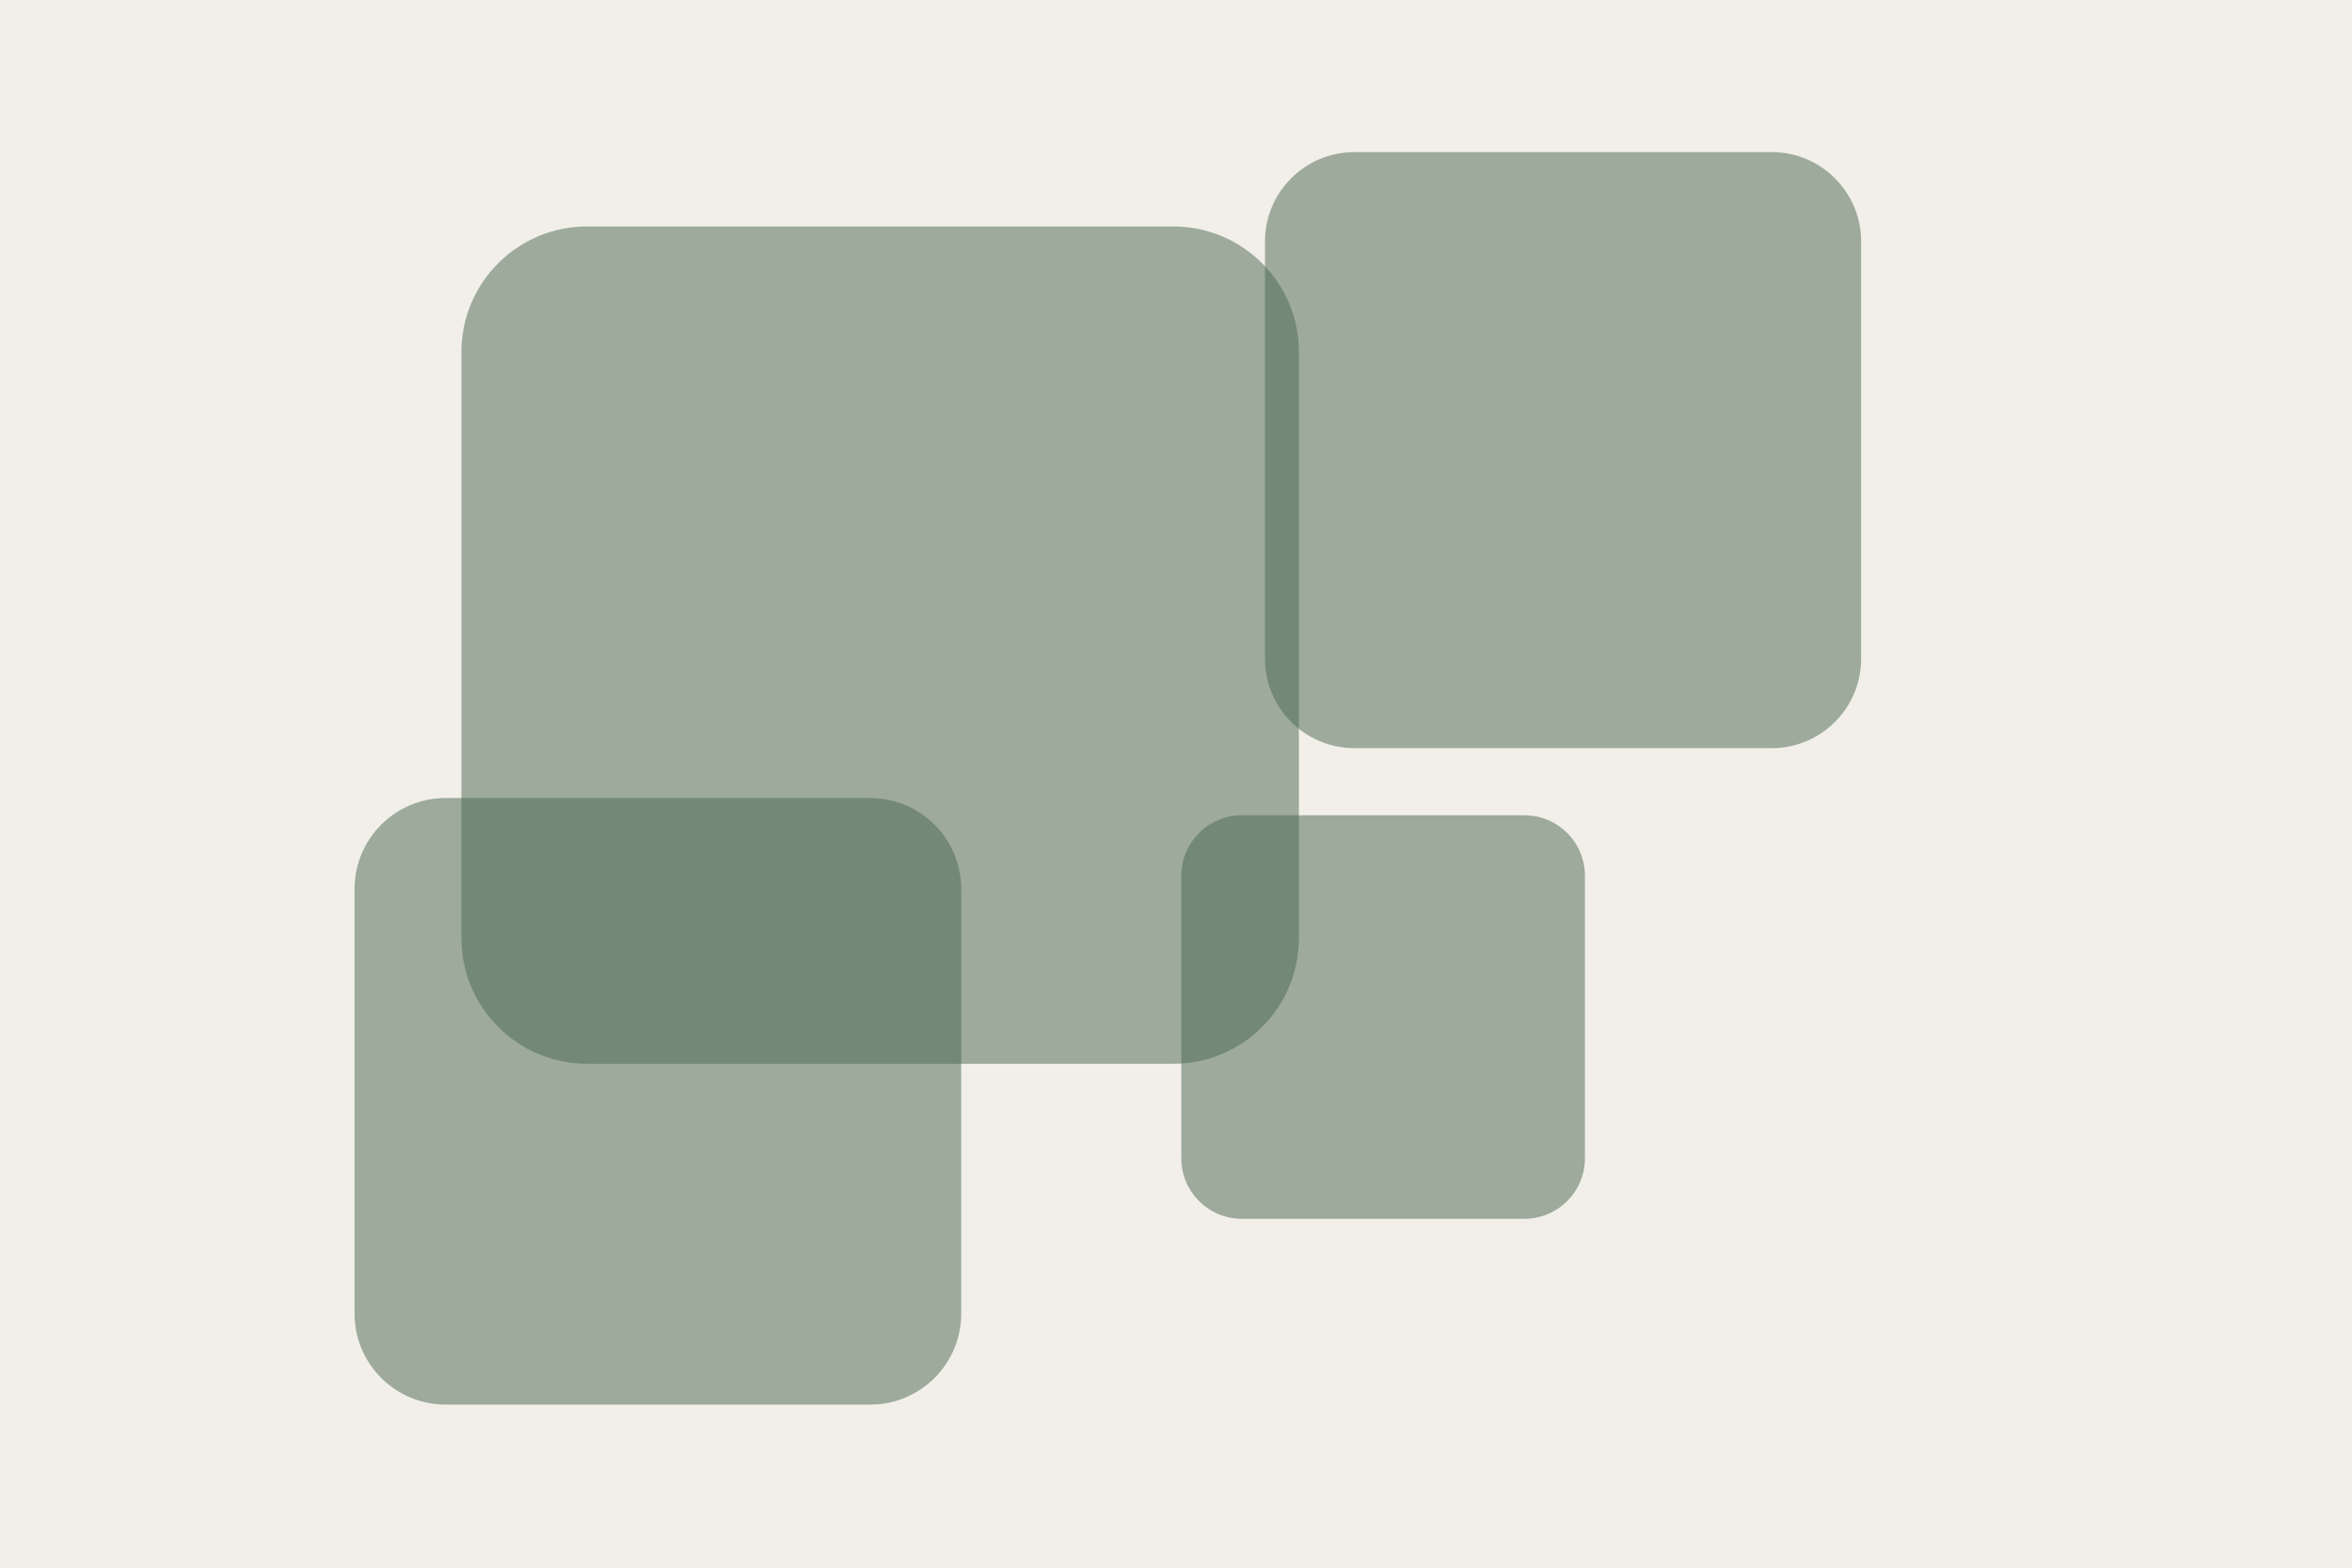
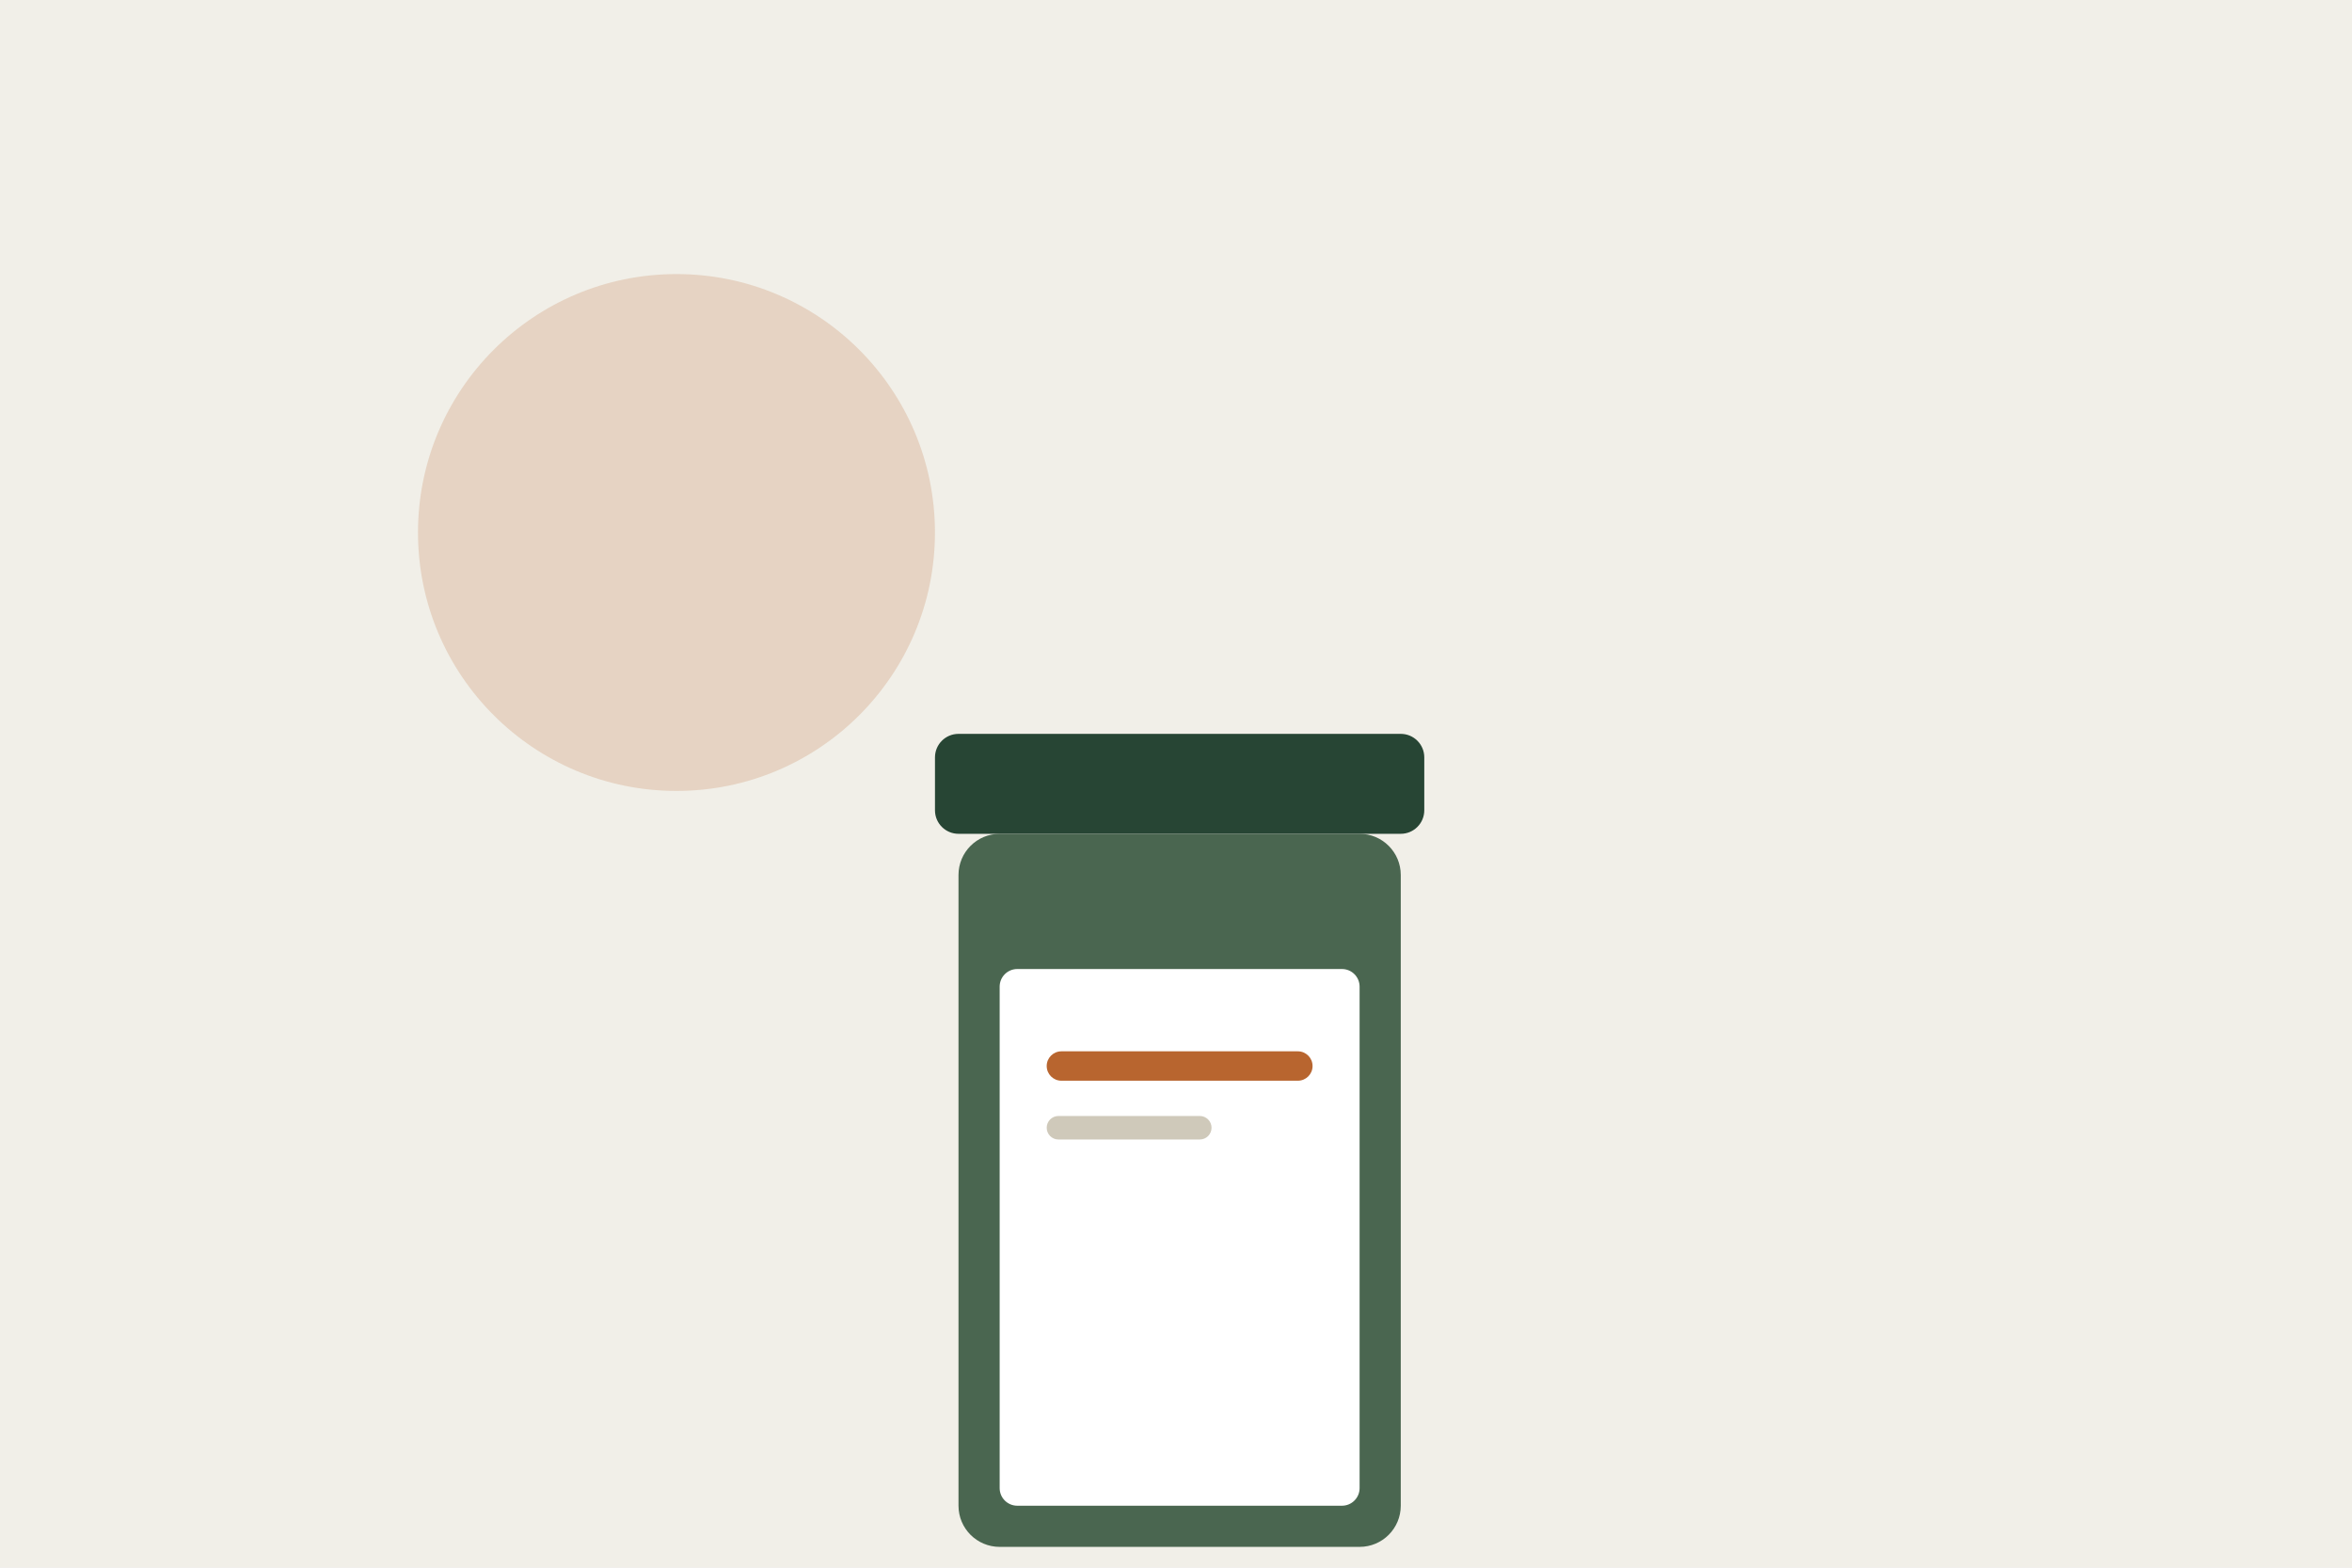
<svg xmlns="http://www.w3.org/2000/svg" viewBox="0 0 600 400" width="600" height="400" role="img">
  <rect width="600" height="400" fill="#f1efe8" />
-   <rect x="301.36" y="208.02" width="102.96" height="102.96" rx="15.44" fill="#4a6650" opacity="0.5" />
-   <rect x="90.45" y="203.62" width="154.76" height="154.76" rx="23.21" fill="#4a6650" opacity="0.5" />
-   <rect x="117.71" y="57.78" width="213.64" height="213.64" rx="32.05" fill="#4a6650" opacity="0.5" />
-   <rect x="322.7" y="38.81" width="152.08" height="152.08" rx="22.81" fill="#4a6650" opacity="0.5" />
+   <circle cx="172.57" cy="135.87" r="65.94" fill="#b8652f" opacity="0.2" />
+   <g transform="translate(150.93 49.69) scale(0.75)">
+     <rect x="116.78" y="183.41" width="166.43" height="34" rx="8" fill="#274534" />
+     <rect x="124.78" y="217.41" width="150.43" height="242.59" rx="14" fill="#4a6650" />
+     <rect x="138.78" y="263.41" width="122.43" height="182.59" rx="6" fill="#ffffff" />
+     <rect x="154.78" y="291.41" width="90.43" height="10" rx="5" fill="#b8652f" />
+     <rect x="154.78" y="313.41" width="56.07" height="8" rx="4" fill="#cfc9ba" />
+   </g>
</svg>
